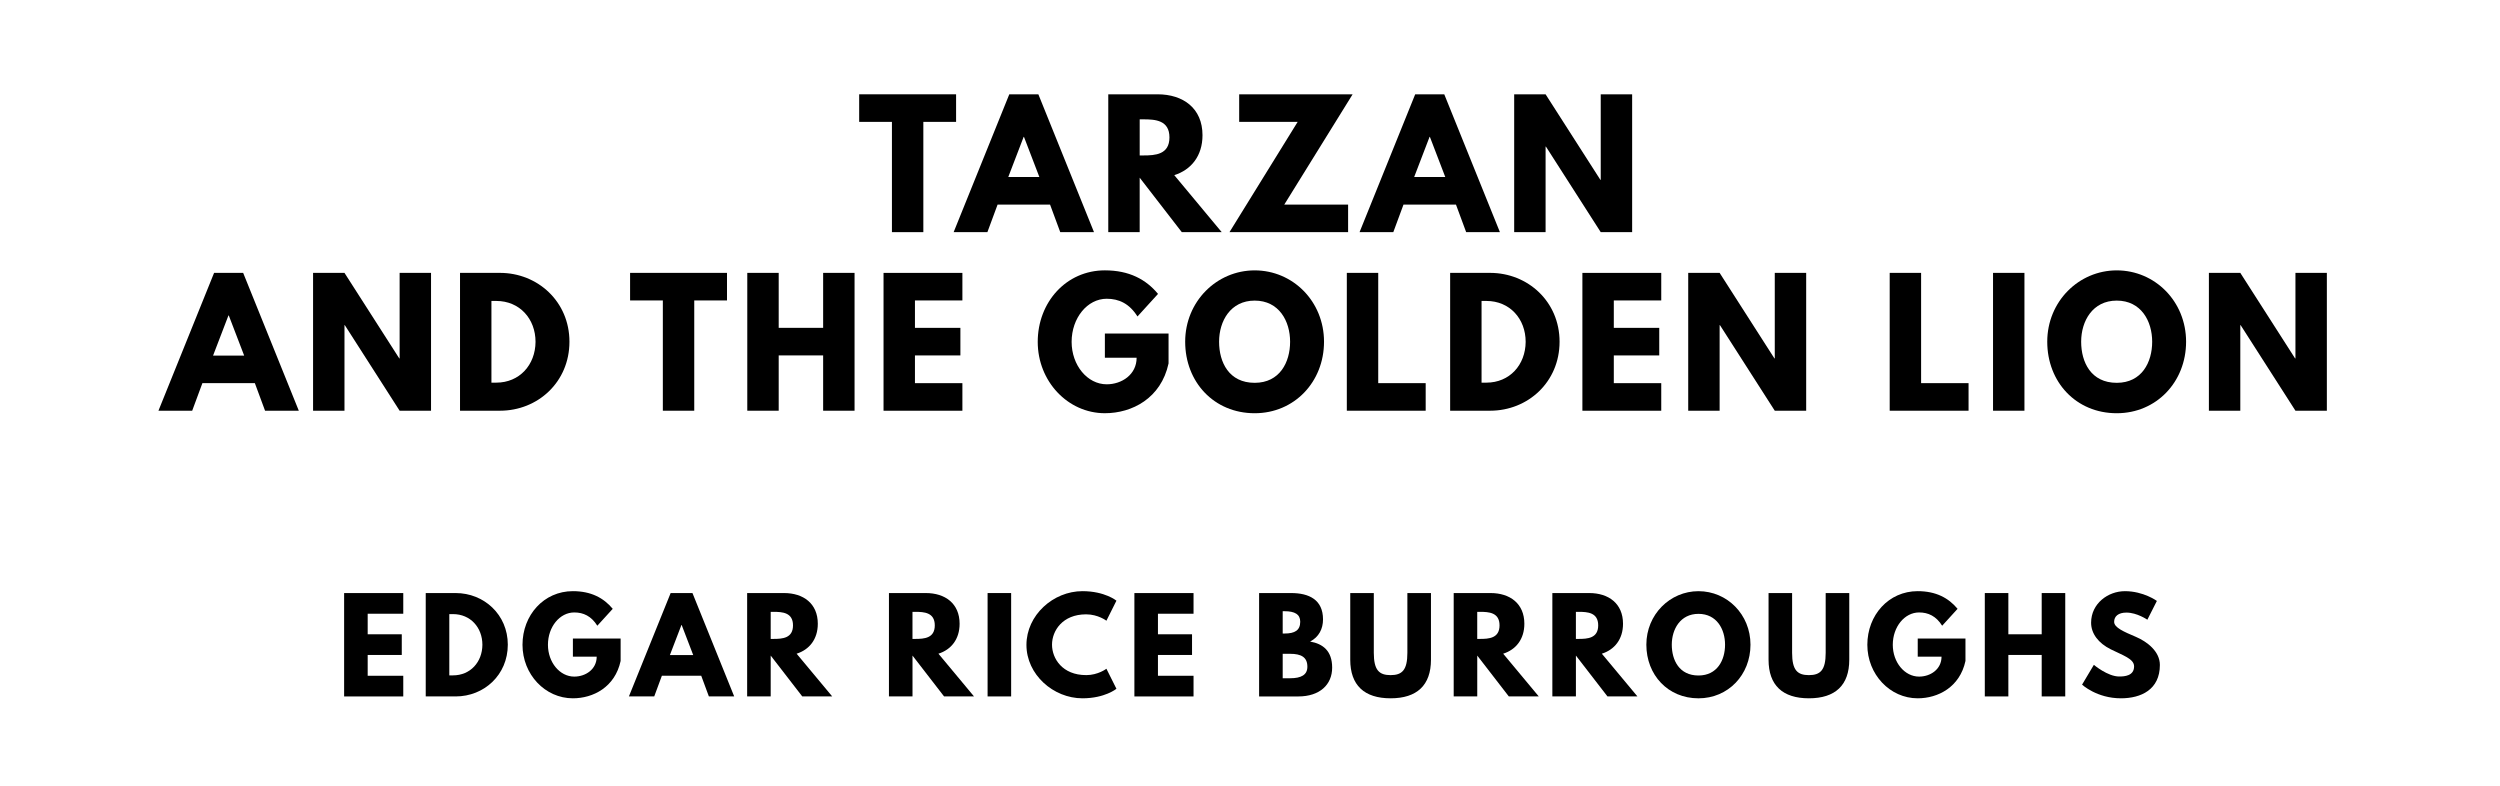
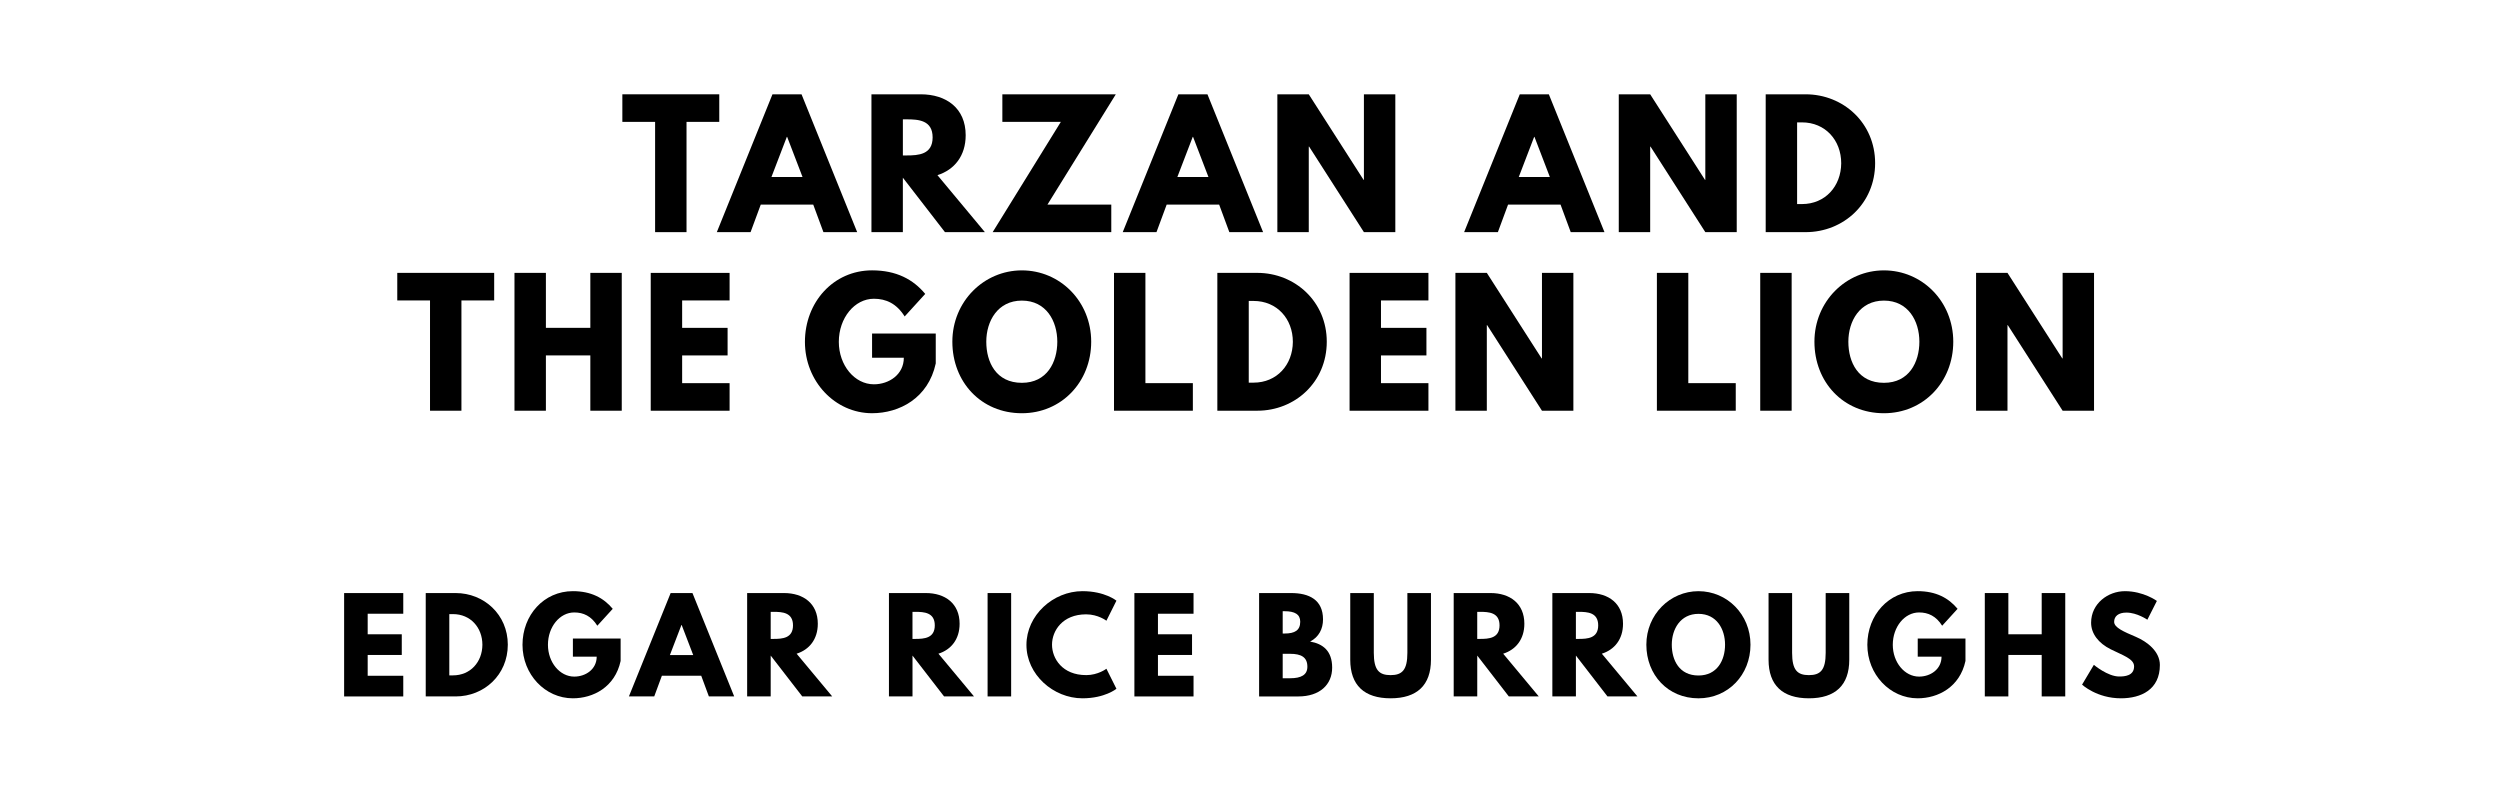
<svg xmlns="http://www.w3.org/2000/svg" version="1.1" viewBox="0 0 1400 440">
-   <g aria-label="TARZAN">
-     <path d="M481.14,68.25l0.00-15.44l54.27,0.00l0.00,15.44l-18.34,0.00l0.00,61.75l-17.59,0.00l0.00-61.75l-18.34,0.00z" />
-     <path d="M581.48,52.81l31.16,77.19l-18.90,0.00l-5.71-15.44l-29.38,0.00l-5.71,15.44l-18.90,0.00l31.16-77.19l16.28,0.00z  M582.04,99.12l-8.61-22.46l-0.19,0.00l-8.61,22.46l17.40,0.00z" />
-     <path d="M620.63,52.81l27.60,0.00c14.32,0.00,25.17,7.77,25.17,22.92c0.00,11.60-6.36,19.37-15.81,22.36l26.57,31.91l-22.36,0.00l-23.58-30.50l0.00,30.50l-17.59,0.00l0.00-77.19z  M638.23,87.05l2.06,0.00c6.64,0.00,14.60-0.47,14.60-10.11s-7.95-10.11-14.60-10.11l-2.06,0.00l0.00,20.21z" />
-     <path d="M757.47,52.81l-38.27,61.75l35.74,0.00l0.00,15.44l-66.43,0.00l38.18-61.75l-32.75,0.00l0.00-15.44l63.53,0.00z" />
-     <path d="M808.79,52.81l31.16,77.19l-18.90,0.00l-5.71-15.44l-29.38,0.00l-5.71,15.44l-18.90,0.00l31.16-77.19l16.28,0.00z  M809.35,99.12l-8.61-22.46l-0.19,0.00l-8.61,22.46l17.40,0.00z" />
-     <path d="M865.53,82.09l0.00,47.91l-17.59,0.00l0.00-77.19l17.59,0.00l30.69,47.91l0.19,0.00l0.00-47.91l17.59,0.00l0.00,77.19l-17.59,0.00l-30.69-47.91l-0.19,0.00z" />
+   <g aria-label="TARZAN AND">
+     <path d="M348.52,68.25l0.00-15.44l54.27,0.00l0.00,15.44l-18.34,0.00l0.00,61.75l-17.59,0.00l0.00-61.75l-18.34,0.00z" />
+     <path d="M448.86,52.81l31.16,77.19l-18.90,0.00l-5.71-15.44l-29.38,0.00l-5.71,15.44l-18.90,0.00l31.16-77.19l16.28,0.00z  M449.42,99.12l-8.61-22.46l-0.19,0.00l-8.61,22.46l17.40,0.00z" />
+     <path d="M488.01,52.81l27.60,0.00c14.32,0.00,25.17,7.77,25.17,22.92c0.00,11.60-6.36,19.37-15.81,22.36l26.57,31.91l-22.36,0.00l-23.58-30.50l0.00,30.50l-17.59,0.00l0.00-77.19z  M505.61,87.05l2.06,0.00c6.64,0.00,14.60-0.47,14.60-10.11s-7.95-10.11-14.60-10.11l-2.06,0.00l0.00,20.21z" />
+     <path d="M624.85,52.81l-38.27,61.75l35.74,0.00l0.00,15.44l-66.43,0.00l38.18-61.75l-32.75,0.00l0.00-15.44l63.53,0.00z" />
+     <path d="M676.17,52.81l31.16,77.19l-18.90,0.00l-5.71-15.44l-29.38,0.00l-5.71,15.44l-18.90,0.00l31.16-77.19l16.28,0.00z  M676.73,99.12l-8.61-22.46l-0.19,0.00l-8.61,22.46l17.40,0.00z" />
+     <path d="M732.91,82.09l0.00,47.91l-17.59,0.00l0.00-77.19l17.59,0.00l30.69,47.91l0.19,0.00l0.00-47.91l17.59,0.00l0.00,77.19l-17.59,0.00l-30.69-47.91l-0.19,0.00z" />
+     <path d="M867.35,52.81l31.16,77.19l-18.90,0.00l-5.71-15.44l-29.38,0.00l-5.71,15.44l-18.90,0.00l31.16-77.19l16.28,0.00z  M867.92,99.12l-8.61-22.46l-0.19,0.00l-8.61,22.46l17.40,0.00z" />
+     <path d="M924.10,82.09l0.00,47.91l-17.59,0.00l0.00-77.19l17.59,0.00l30.69,47.91l0.19,0.00l0.00-47.91l17.59,0.00l0.00,77.19l-17.59,0.00l-30.69-47.91l-0.19,0.00z" />
+     <path d="M988.79,52.81l22.36,0.00c21.15,0.00,38.92,16.09,38.92,38.55c0.00,22.55-17.68,38.64-38.92,38.64l-22.36,0.00l0.00-77.19z  M1006.38,114.28l2.71,0.00c13.01,0.00,21.89-9.92,21.99-22.83c0.00-12.91-8.89-22.92-21.99-22.92l-2.71,0.00l0.00,45.75z" />
  </g>
-   <g aria-label="AND THE GOLDEN LION">
-     <path d="M136.17,152.81l31.16,77.19l-18.90,0.00l-5.71-15.44l-29.38,0.00l-5.71,15.44l-18.90,0.00l31.16-77.19l16.28,0.00z  M136.73,199.12l-8.61-22.46l-0.19,0.00l-8.61,22.46l17.40,0.00z" />
-     <path d="M192.91,182.09l0.00,47.91l-17.59,0.00l0.00-77.19l17.59,0.00l30.69,47.91l0.19,0.00l0.00-47.91l17.59,0.00l0.00,77.19l-17.59,0.00l-30.69-47.91l-0.19,0.00z" />
-     <path d="M257.61,152.81l22.36,0.00c21.15,0.00,38.92,16.09,38.92,38.55c0.00,22.55-17.68,38.64-38.92,38.64l-22.36,0.00l0.00-77.19z  M275.20,214.28l2.71,0.00c13.01,0.00,21.89-9.92,21.99-22.83c0.00-12.91-8.89-22.92-21.99-22.92l-2.71,0.00l0.00,45.75z" />
-     <path d="M352.85,168.25l0.00-15.44l54.27,0.00l0.00,15.44l-18.34,0.00l0.00,61.75l-17.59,0.00l0.00-61.75l-18.34,0.00z" />
-     <path d="M436.07,199.03l0.00,30.97l-17.59,0.00l0.00-77.19l17.59,0.00l0.00,30.78l24.89,0.00l0.00-30.78l17.59,0.00l0.00,77.19l-17.59,0.00l0.00-30.97l-24.89,0.00z" />
-     <path d="M538.94,152.81l0.00,15.44l-26.57,0.00l0.00,15.35l25.45,0.00l0.00,15.44l-25.45,0.00l0.00,15.53l26.57,0.00l0.00,15.44l-44.16,0.00l0.00-77.19l44.16,0.00z" />
-     <path d="M654.39,186.77l0.00,16.75c-4.21,19.56-20.49,27.88-35.65,27.88c-20.77,0.00-37.61-17.87-37.61-39.95c0.00-22.18,15.91-40.05,37.61-40.05c13.57,0.00,23.02,5.05,29.75,13.19l-11.51,12.63c-4.49-7.20-10.39-9.92-17.22-9.92c-10.85,0.00-19.65,10.76-19.65,24.14c0.00,13.10,8.80,23.77,19.65,23.77c8.42,0.00,16.75-5.43,16.75-14.88l-17.78,0.00l0.00-13.57l35.65,0.00z" />
-     <path d="M663.70,191.36c0.00-22.55,17.68-39.95,38.92-39.95c21.43,0.00,38.83,17.40,38.83,39.95s-16.65,40.05-38.83,40.05c-22.83,0.00-38.92-17.50-38.92-40.05z  M682.69,191.36c0.00,11.51,5.52,23.02,19.93,23.02c14.04,0.00,19.84-11.51,19.84-23.02s-6.18-23.02-19.84-23.02c-13.57,0.00-19.93,11.51-19.93,23.02z" />
-     <path d="M771.81,152.81l0.00,61.75l26.57,0.00l0.00,15.44l-44.16,0.00l0.00-77.19l17.59,0.00z" />
-     <path d="M812.08,152.81l22.36,0.00c21.15,0.00,38.92,16.09,38.92,38.55c0.00,22.55-17.68,38.64-38.92,38.64l-22.36,0.00l0.00-77.19z  M829.67,214.28l2.71,0.00c13.01,0.00,21.89-9.92,21.99-22.83c0.00-12.91-8.89-22.92-21.99-22.92l-2.71,0.00l0.00,45.75z" />
-     <path d="M930.30,152.81l0.00,15.44l-26.57,0.00l0.00,15.35l25.45,0.00l0.00,15.44l-25.45,0.00l0.00,15.53l26.57,0.00l0.00,15.44l-44.16,0.00l0.00-77.19l44.16,0.00z" />
-     <path d="M962.99,182.09l0.00,47.91l-17.59,0.00l0.00-77.19l17.59,0.00l30.69,47.91l0.19,0.00l0.00-47.91l17.59,0.00l0.00,77.19l-17.59,0.00l-30.69-47.91l-0.19,0.00z" />
-     <path d="M1075.82,152.81l0.00,61.75l26.57,0.00l0.00,15.44l-44.16,0.00l0.00-77.19l17.59,0.00z" />
-     <path d="M1133.69,152.81l0.00,77.19l-17.59,0.00l0.00-77.19l17.59,0.00z" />
-     <path d="M1146.46,191.36c0.00-22.55,17.68-39.95,38.92-39.95c21.43,0.00,38.83,17.40,38.83,39.95s-16.65,40.05-38.83,40.05c-22.83,0.00-38.92-17.50-38.92-40.05z  M1165.45,191.36c0.00,11.51,5.52,23.02,19.93,23.02c14.04,0.00,19.84-11.51,19.84-23.02s-6.18-23.02-19.84-23.02c-13.57,0.00-19.93,11.51-19.93,23.02z" />
-     <path d="M1254.57,182.09l0.00,47.91l-17.59,0.00l0.00-77.19l17.59,0.00l30.69,47.91l0.19,0.00l0.00-47.91l17.59,0.00l0.00,77.19l-17.59,0.00l-30.69-47.91l-0.19,0.00z" />
+   <g aria-label="THE GOLDEN LION">
+     <path d="M222.47,168.25l0.00-15.44l54.27,0.00l0.00,15.44l-18.34,0.00l0.00,61.75l-17.59,0.00l0.00-61.75l-18.34,0.00z" />
+     <path d="M305.70,199.03l0.00,30.97l-17.59,0.00l0.00-77.19l17.59,0.00l0.00,30.78l24.89,0.00l0.00-30.78l17.59,0.00l0.00,77.19l-17.59,0.00l0.00-30.97l-24.89,0.00z" />
+     <path d="M408.57,152.81l0.00,15.44l-26.57,0.00l0.00,15.35l25.45,0.00l0.00,15.44l-25.45,0.00l0.00,15.53l26.57,0.00l0.00,15.44l-44.16,0.00l0.00-77.19l44.16,0.00z" />
+     <path d="M524.02,186.77l0.00,16.75c-4.21,19.56-20.49,27.88-35.65,27.88c-20.77,0.00-37.61-17.87-37.61-39.95c0.00-22.18,15.91-40.05,37.61-40.05c13.57,0.00,23.02,5.05,29.75,13.19l-11.51,12.63c-4.49-7.20-10.39-9.92-17.22-9.92c-10.85,0.00-19.65,10.76-19.65,24.14c0.00,13.10,8.80,23.77,19.65,23.77c8.42,0.00,16.75-5.43,16.75-14.88l-17.78,0.00l0.00-13.57l35.65,0.00z" />
+     <path d="M533.32,191.36c0.00-22.55,17.68-39.95,38.92-39.95c21.43,0.00,38.83,17.40,38.83,39.95s-16.65,40.05-38.83,40.05c-22.83,0.00-38.92-17.50-38.92-40.05z  M552.32,191.36c0.00,11.51,5.52,23.02,19.93,23.02c14.04,0.00,19.84-11.51,19.84-23.02s-6.18-23.02-19.84-23.02c-13.57,0.00-19.93,11.51-19.93,23.02z" />
+     <path d="M641.43,152.81l0.00,61.75l26.57,0.00l0.00,15.44l-44.16,0.00l0.00-77.19l17.59,0.00z" />
+     <path d="M681.71,152.81l22.36,0.00c21.15,0.00,38.92,16.09,38.92,38.55c0.00,22.55-17.68,38.64-38.92,38.64l-22.36,0.00l0.00-77.19z  M699.30,214.28l2.71,0.00c13.01,0.00,21.89-9.92,21.99-22.83c0.00-12.91-8.89-22.92-21.99-22.92l-2.71,0.00l0.00,45.75z" />
+     <path d="M799.92,152.81l0.00,15.44l-26.57,0.00l0.00,15.35l25.45,0.00l0.00,15.44l-25.45,0.00l0.00,15.53l26.57,0.00l0.00,15.44l-44.16,0.00l0.00-77.19l44.16,0.00z" />
+     <path d="M832.62,182.09l0.00,47.91l-17.59,0.00l0.00-77.19l17.59,0.00l30.69,47.91l0.19,0.00l0.00-47.91l17.59,0.00l0.00,77.19l-17.59,0.00l-30.69-47.91l-0.19,0.00z" />
+     <path d="M945.45,152.81l0.00,61.75l26.57,0.00l0.00,15.44l-44.16,0.00l0.00-77.19l17.59,0.00z" />
+     <path d="M1003.32,152.81l0.00,77.19l-17.59,0.00l0.00-77.19l17.59,0.00z" />
+     <path d="M1016.08,191.36c0.00-22.55,17.68-39.95,38.92-39.95c21.43,0.00,38.83,17.40,38.83,39.95s-16.65,40.05-38.83,40.05c-22.83,0.00-38.92-17.50-38.92-40.05z  M1035.08,191.36c0.00,11.51,5.52,23.02,19.93,23.02c14.04,0.00,19.84-11.51,19.84-23.02s-6.18-23.02-19.84-23.02c-13.57,0.00-19.93,11.51-19.93,23.02z" />
+     <path d="M1124.19,182.09l0.00,47.91l-17.59,0.00l0.00-77.19l17.59,0.00l30.69,47.91l0.19,0.00l0.00-47.91l17.59,0.00l0.00,77.19l-17.59,0.00l-30.69-47.91l-0.19,0.00z" />
  </g>
  <g aria-label="EDGAR RICE BURROUGHS">
    <path d="M225.83,332.11l0.00,11.58l-19.93,0.00l0.00,11.51l19.09,0.00l0.00,11.58l-19.09,0.00l0.00,11.65l19.93,0.00l0.00,11.58l-33.12,0.00l0.00-57.89l33.12,0.00z" />
    <path d="M238.41,332.11l16.77,0.00c15.86,0.00,29.19,12.07,29.19,28.91c0.00,16.91-13.26,28.98-29.19,28.98l-16.77,0.00l0.00-57.89z  M251.61,378.21l2.04,0.00c9.75,0.00,16.42-7.44,16.49-17.12c0.00-9.68-6.67-17.19-16.49-17.19l-2.04,0.00l0.00,34.32z" />
    <path d="M347.55,357.58l0.00,12.56c-3.16,14.67-15.37,20.91-26.74,20.91c-15.58,0.00-28.21-13.40-28.21-29.96c0.00-16.63,11.93-30.04,28.21-30.04c10.18,0.00,17.26,3.79,22.32,9.89l-8.63,9.47c-3.37-5.40-7.79-7.44-12.91-7.44c-8.14,0.00-14.74,8.07-14.74,18.11c0.00,9.82,6.60,17.82,14.74,17.82c6.32,0.00,12.56-4.07,12.56-11.16l-13.33,0.00l0.00-10.18l26.74,0.00z" />
    <path d="M387.78,332.11l23.37,57.89l-14.18,0.00l-4.28-11.58l-22.04,0.00l-4.28,11.58l-14.18,0.00l23.37-57.89l12.21,0.00z  M388.20,366.84l-6.46-16.84l-0.14,0.00l-6.46,16.84l13.05,0.00z" />
    <path d="M418.39,332.11l20.70,0.00c10.74,0.00,18.88,5.82,18.88,17.19c0.00,8.70-4.77,14.53-11.86,16.77l19.93,23.93l-16.77,0.00l-17.68-22.88l0.00,22.88l-13.19,0.00l0.00-57.89z  M431.59,357.79l1.54,0.00c4.98,0.00,10.95-0.35,10.95-7.58s-5.96-7.58-10.95-7.58l-1.54,0.00l0.00,15.16z" />
    <path d="M497.80,332.11l20.70,0.00c10.74,0.00,18.88,5.82,18.88,17.19c0.00,8.70-4.77,14.53-11.86,16.77l19.93,23.93l-16.77,0.00l-17.68-22.88l0.00,22.88l-13.19,0.00l0.00-57.89z  M510.99,357.79l1.54,0.00c4.98,0.00,10.95-0.35,10.95-7.58s-5.96-7.58-10.95-7.58l-1.54,0.00l0.00,15.16z" />
    <path d="M566.24,332.11l0.00,57.89l-13.19,0.00l0.00-57.89l13.19,0.00z" />
    <path d="M608.22,378.07c6.74,0.00,11.37-3.58,11.37-3.58l5.61,11.23s-6.46,5.33-19.02,5.33c-16.35,0.00-31.37-13.33-31.37-29.89c0.00-16.63,14.95-30.11,31.37-30.11c12.56,0.00,19.02,5.33,19.02,5.33l-5.61,11.23s-4.63-3.58-11.37-3.58c-13.26,0.00-19.09,9.26-19.09,16.98c0.00,7.79,5.82,17.05,19.09,17.05z" />
    <path d="M668.38,332.11l0.00,11.58l-19.93,0.00l0.00,11.51l19.09,0.00l0.00,11.58l-19.09,0.00l0.00,11.65l19.93,0.00l0.00,11.58l-33.12,0.00l0.00-57.89l33.12,0.00z" />
    <path d="M705.11,332.11l17.96,0.00c9.96,0.00,17.82,3.72,17.82,14.74c0.00,5.33-2.32,9.89-7.23,12.42c7.23,1.26,12.35,5.26,12.35,14.60c0.00,9.54-6.95,16.14-18.95,16.14l-21.96,0.00l0.00-57.89z  M718.31,354.77l1.05,0.00c5.68,0.00,8.77-1.75,8.77-6.60c0.00-4.14-3.02-5.89-8.77-5.89l-1.05,0.00l0.00,12.49z  M718.31,379.82l4.14,0.00c6.25,0.00,9.68-1.89,9.68-6.46c0.00-5.33-3.44-7.23-9.68-7.23l-4.14,0.00l0.00,13.68z" />
    <path d="M801.34,332.11l0.00,37.33c0.00,14.32-7.86,21.61-22.60,21.61s-22.60-7.30-22.60-21.61l0.00-37.33l13.19,0.00l0.00,33.47c0.00,9.68,2.95,12.49,9.40,12.49s9.40-2.81,9.40-12.49l0.00-33.47l13.19,0.00z" />
    <path d="M814.06,332.11l20.70,0.00c10.74,0.00,18.88,5.82,18.88,17.19c0.00,8.70-4.77,14.53-11.86,16.77l19.93,23.93l-16.77,0.00l-17.68-22.88l0.00,22.88l-13.19,0.00l0.00-57.89z  M827.25,357.79l1.54,0.00c4.98,0.00,10.95-0.35,10.95-7.58s-5.96-7.58-10.95-7.58l-1.54,0.00l0.00,15.16z" />
    <path d="M869.31,332.11l20.70,0.00c10.74,0.00,18.88,5.82,18.88,17.19c0.00,8.70-4.77,14.53-11.86,16.77l19.93,23.93l-16.77,0.00l-17.68-22.88l0.00,22.88l-13.19,0.00l0.00-57.89z  M882.50,357.79l1.54,0.00c4.98,0.00,10.95-0.35,10.95-7.58s-5.96-7.58-10.95-7.58l-1.54,0.00l0.00,15.16z" />
    <path d="M921.96,361.02c0.00-16.91,13.26-29.96,29.19-29.96c16.07,0.00,29.12,13.05,29.12,29.96s-12.49,30.04-29.12,30.04c-17.12,0.00-29.19-13.12-29.19-30.04z  M936.20,361.02c0.00,8.63,4.14,17.26,14.95,17.26c10.53,0.00,14.88-8.63,14.88-17.26s-4.63-17.26-14.88-17.26c-10.18,0.00-14.95,8.63-14.95,17.26z" />
    <path d="M1035.59,332.11l0.00,37.33c0.00,14.32-7.86,21.61-22.60,21.61s-22.60-7.30-22.60-21.61l0.00-37.33l13.19,0.00l0.00,33.47c0.00,9.68,2.95,12.49,9.40,12.49s9.40-2.81,9.40-12.49l0.00-33.47l13.19,0.00z" />
    <path d="M1100.66,357.58l0.00,12.56c-3.16,14.67-15.37,20.91-26.74,20.91c-15.58,0.00-28.21-13.40-28.21-29.96c0.00-16.63,11.93-30.04,28.21-30.04c10.18,0.00,17.26,3.79,22.32,9.89l-8.63,9.47c-3.37-5.40-7.79-7.44-12.91-7.44c-8.14,0.00-14.74,8.07-14.74,18.11c0.00,9.82,6.60,17.82,14.74,17.82c6.32,0.00,12.56-4.07,12.56-11.16l-13.33,0.00l0.00-10.18l26.74,0.00z" />
    <path d="M1124.68,366.77l0.00,23.23l-13.19,0.00l0.00-57.89l13.19,0.00l0.00,23.09l18.67,0.00l0.00-23.09l13.19,0.00l0.00,57.89l-13.19,0.00l0.00-23.23l-18.67,0.00z" />
    <path d="M1189.89,331.05c10.53,0.00,17.96,5.47,17.96,5.47l-5.33,10.53s-5.75-4.00-11.72-4.00c-4.49,0.00-6.88,2.04-6.88,5.19c0.00,3.23,5.47,5.54,12.07,8.35c6.46,2.74,13.54,8.21,13.54,15.79c0.00,13.82-10.53,18.67-21.82,18.67c-13.54,0.00-21.75-7.65-21.75-7.65l6.60-11.09s7.72,6.53,14.18,6.53c2.88,0.00,8.35-0.28,8.35-5.68c0.00-4.21-6.18-6.11-13.05-9.54c-6.95-3.44-11.02-8.84-11.02-14.88c0.00-10.81,9.54-17.68,18.88-17.68z" />
  </g>
</svg>
